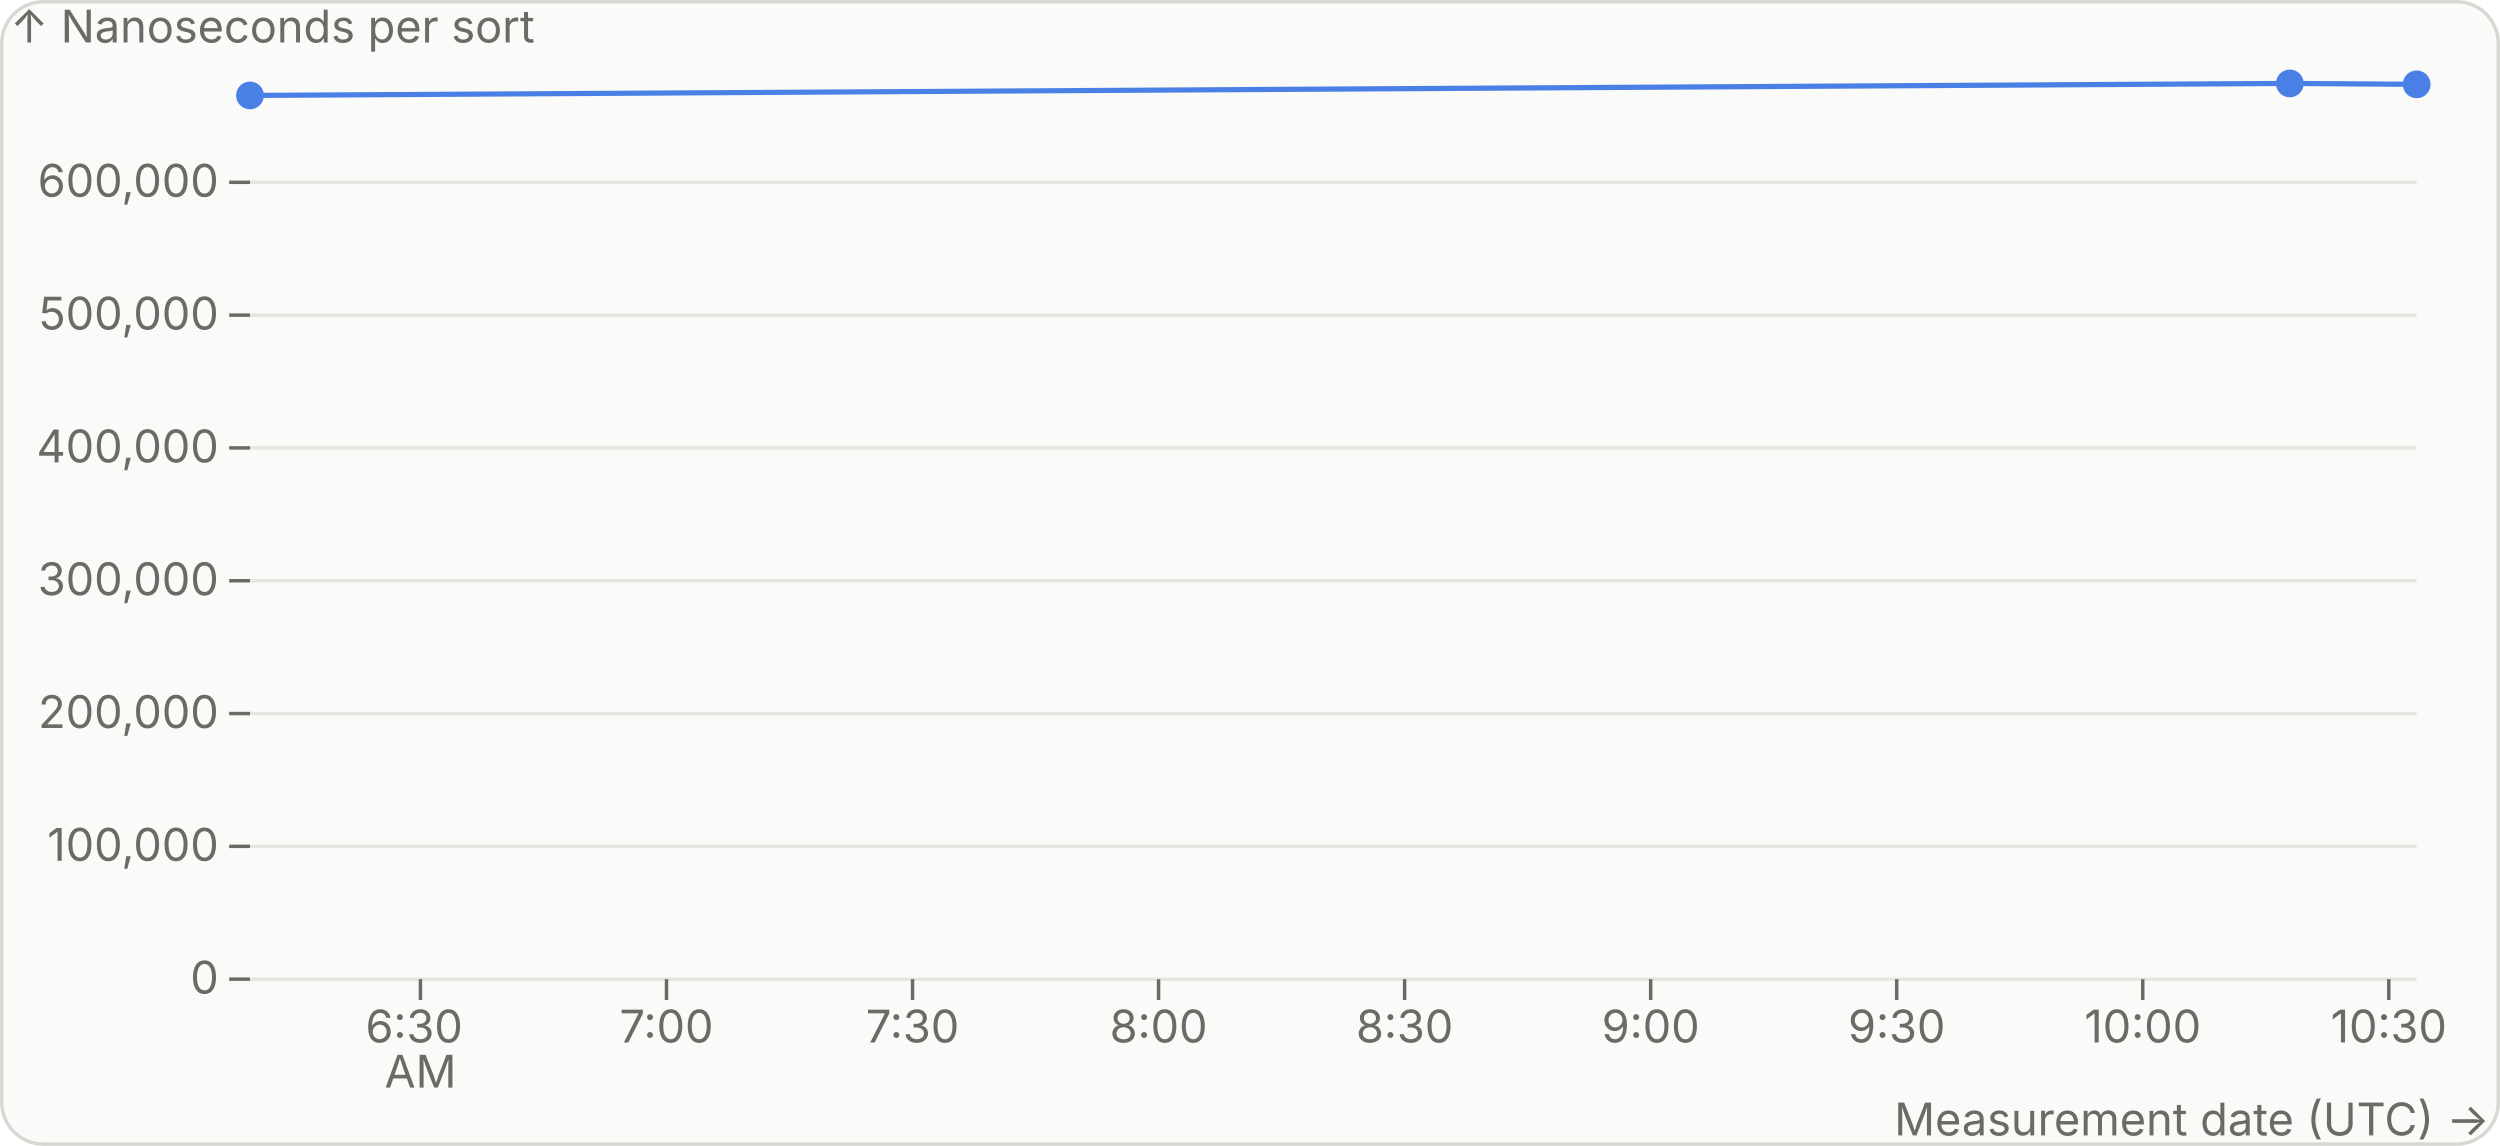
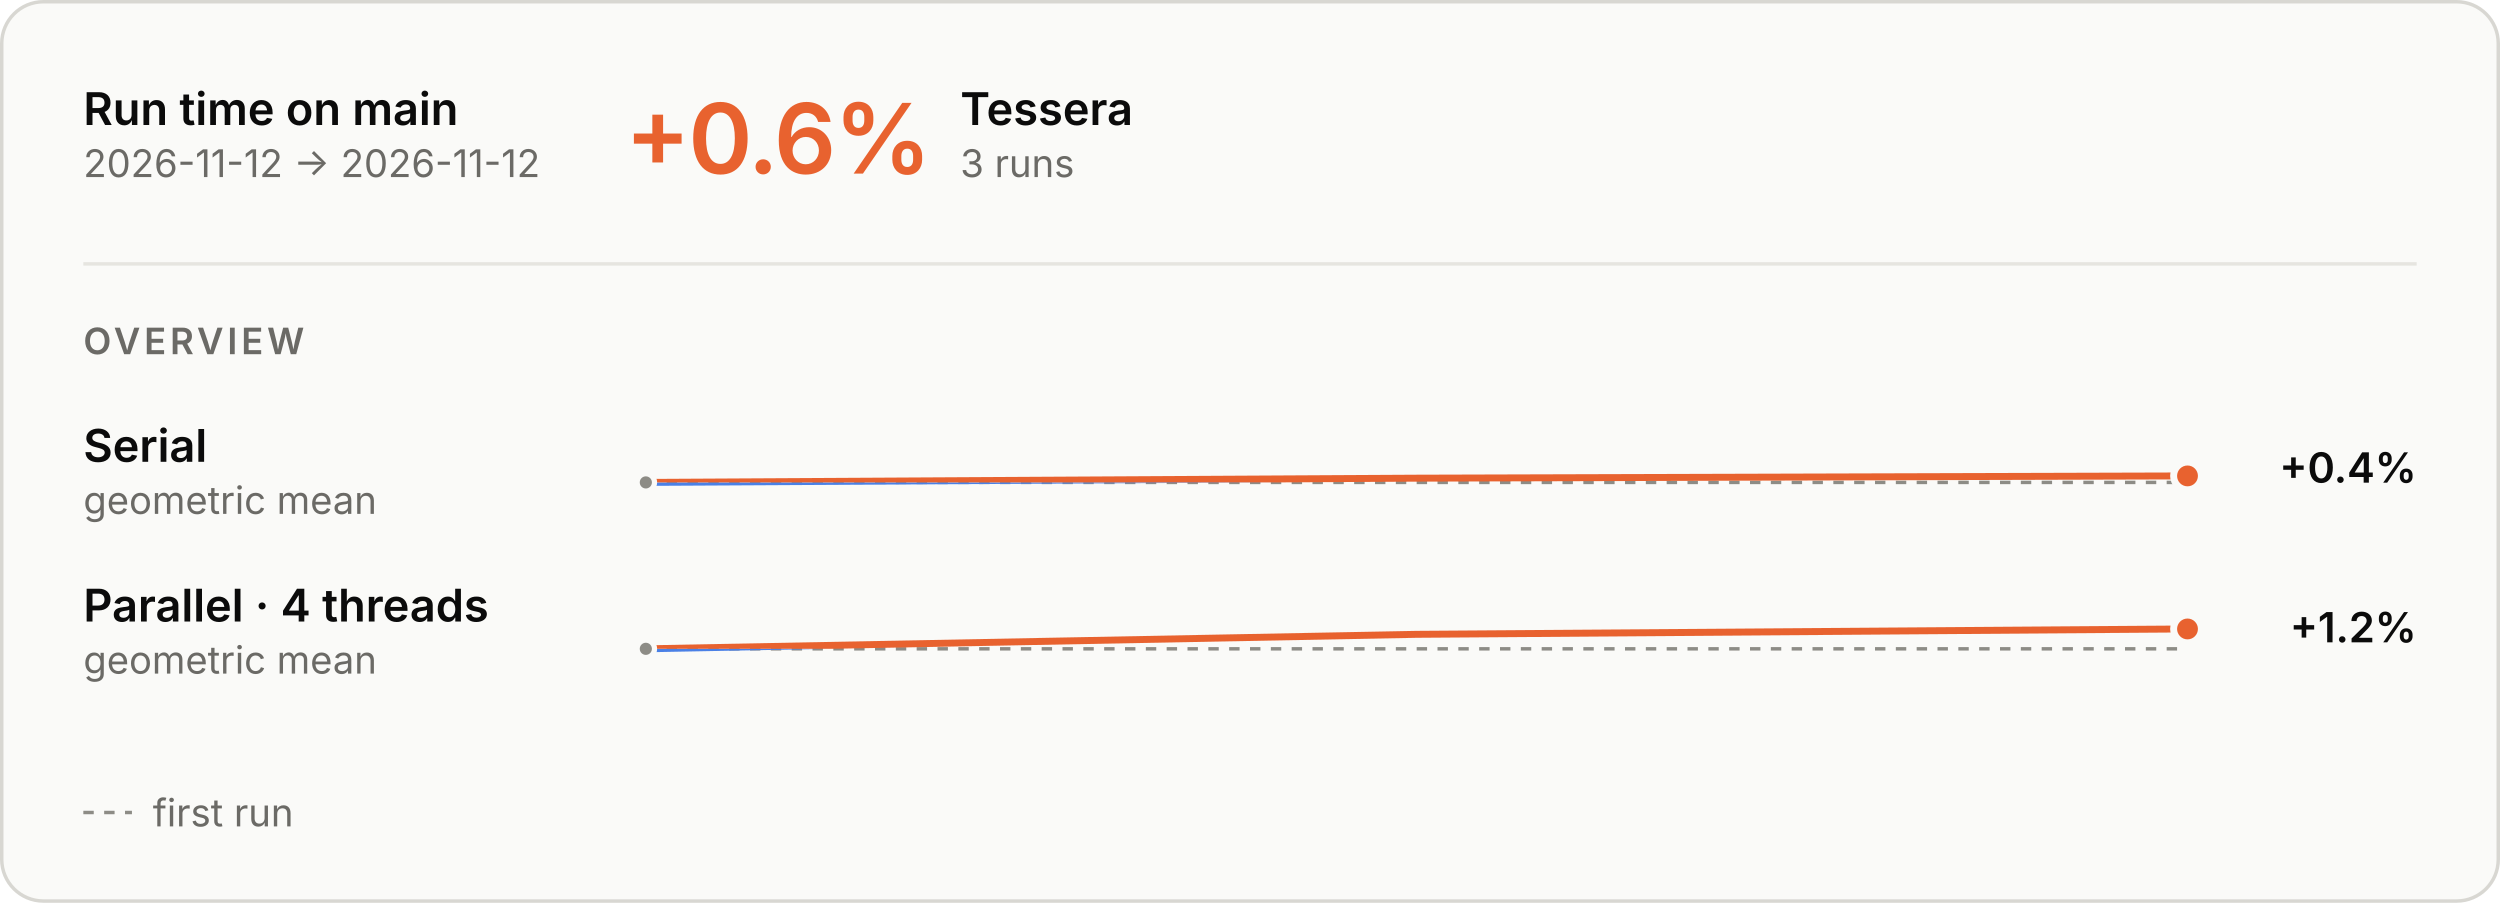
- <svg xmlns="http://www.w3.org/2000/svg" aria-labelledby="main-history-title main-history-description" role="img" style="font-family:Inter, -apple-system, BlinkMacSystemFont, &quot;Segoe UI&quot;, Helvetica, Arial, sans-serif;font-size:13px;background:none" viewBox="0 0 720 330" height="330" width="720" text-anchor="middle" font-size="10" font-family="system-ui, sans-serif" fill="currentColor" class="benchmark-figure">
+ <svg xmlns="http://www.w3.org/2000/svg" aria-describedby="main-overview-description" aria-labelledby="main-overview-title" role="img" style="font-family:Inter, -apple-system, BlinkMacSystemFont, &quot;Segoe UI&quot;, Helvetica, Arial, sans-serif;font-size:13px;background:none" viewBox="0 0 720 260" height="260" width="720" text-anchor="middle" font-size="10" font-family="system-ui, sans-serif" fill="currentColor" class="benchmark-figure">
  <style>:where(.benchmark-figure) {
  --plot-background: white;
  display: block;
  height: auto;
  height: intrinsic;
  max-width: 100%;
}
:where(.benchmark-figure text),
:where(.benchmark-figure tspan) {
  white-space: pre;
}</style>
  <g class="figure-fill-panel figure-stroke-border" stroke="#d8d7d2" fill="#fafaf8" aria-label="rect">
-     <rect rx="12" height="329" width="719" y="0.5" x="0.5" />
+     <rect rx="12" height="259" width="719" y="0.5" x="0.5" />
  </g>
  <style>
    .benchmark-figure { font-feature-settings: "tnum", "cv11"; }
    .benchmark-figure [font-size="10.5"] { letter-spacing: 1.1px; }
    .benchmark-figure [font-size="28"] { font-feature-settings: "pnum"; letter-spacing: -.6px; }
    @media (prefers-color-scheme: dark) { .benchmark-figure .figure-fill-panel { fill: #1e1e1d; }
+ .benchmark-figure .figure-fill-axis { fill: #6f6e69; }
+ .benchmark-figure .figure-fill-ink { fill: #e8e7e3; }
.benchmark-figure .figure-fill-muted { fill: #a3a29b; }
.benchmark-figure .figure-stroke-border { stroke: #3a3a37; }
- .benchmark-figure .figure-stroke-rule { stroke: #30302e; }
- .benchmark-figure .figure-stroke-muted { stroke: #a3a29b; } }
+ .benchmark-figure .figure-stroke-axis { stroke: #6f6e69; }
+ .benchmark-figure .figure-stroke-panel { stroke: #1e1e1d; }
+ .benchmark-figure .figure-stroke-rule { stroke: #30302e; } }
+     html:not(.dark) .benchmark-figure .figure-fill-panel { fill: #fafaf8; }
+ html.dark .benchmark-figure .figure-fill-panel { fill: #1e1e1d; }
+ html:not(.dark) .benchmark-figure .figure-fill-axis { fill: #8d8c86; }
+ html.dark .benchmark-figure .figure-fill-axis { fill: #6f6e69; }
+ html:not(.dark) .benchmark-figure .figure-fill-ink { fill: #0b0b0b; }
+ html.dark .benchmark-figure .figure-fill-ink { fill: #e8e7e3; }
+ html:not(.dark) .benchmark-figure .figure-fill-muted { fill: #6b6a66; }
+ html.dark .benchmark-figure .figure-fill-muted { fill: #a3a29b; }
+ html:not(.dark) .benchmark-figure .figure-stroke-border { stroke: #d8d7d2; }
+ html.dark .benchmark-figure .figure-stroke-border { stroke: #3a3a37; }
+ html:not(.dark) .benchmark-figure .figure-stroke-axis { stroke: #8d8c86; }
+ html.dark .benchmark-figure .figure-stroke-axis { stroke: #6f6e69; }
+ html:not(.dark) .benchmark-figure .figure-stroke-panel { stroke: #fafaf8; }
+ html.dark .benchmark-figure .figure-stroke-panel { stroke: #1e1e1d; }
+ html:not(.dark) .benchmark-figure .figure-stroke-rule { stroke: #e6e5e0; }
+ html.dark .benchmark-figure .figure-stroke-rule { stroke: #30302e; }
  </style>
-   <g class="figure-stroke-rule" stroke="#e6e5e0" aria-hidden="true" aria-label="y-grid">
-     <line y2="282" y1="282" x2="696" x1="72" />
-     <line y2="243.751" y1="243.751" x2="696" x1="72" />
-     <line y2="205.502" y1="205.502" x2="696" x1="72" />
-     <line y2="167.253" y1="167.253" x2="696" x1="72" />
-     <line y2="129.005" y1="129.005" x2="696" x1="72" />
-     <line y2="90.756" y1="90.756" x2="696" x1="72" />
-     <line y2="52.507" y1="52.507" x2="696" x1="72" />
+   <g class="figure-stroke-axis" stroke-dasharray="3 3" stroke="#8d8c86" aria-label="rule">
+     <line y2="138.937" y1="138.937" x2="630" x1="186" />
  </g>
-   <g class="figure-stroke-muted" stroke="#6b6a66" fill="none" aria-hidden="true" aria-label="x-axis tick">
-     <path d="M0,0L0,6" transform="translate(121.0902,282)" />
-     <path d="M0,0L0,6" transform="translate(191.95,282)" />
-     <path d="M0,0L0,6" transform="translate(262.8099,282)" />
-     <path d="M0,0L0,6" transform="translate(333.6698,282)" />
-     <path d="M0,0L0,6" transform="translate(404.5297,282)" />
-     <path d="M0,0L0,6" transform="translate(475.3896,282)" />
-     <path d="M0,0L0,6" transform="translate(546.2494,282)" />
-     <path d="M0,0L0,6" transform="translate(617.1093,282)" />
-     <path d="M0,0L0,6" transform="translate(687.9692,282)" />
+   <clipPath id="main-overview-clip-0">
+     <rect height="14.063" width="444" y="138.937" x="186" />
+   </clipPath>
+   <g clip-path="url(#main-overview-clip-0)" aria-label="line">
+     <g stroke-linecap="round" stroke-linejoin="round" stroke-width="2" stroke="#4a80e6" fill="none">
+       <path d="M186,138.937L408,137.714L630,137.063" />
+     </g>
  </g>
-   <g class="figure-fill-muted" transform="translate(0,9)" font-variant="tabular-nums" fill="#6b6a66" aria-label="x-axis tick label">
-     <text transform="translate(121.0902,282)">
-       <tspan y="0.71em" x="0">6:30</tspan>
-       <tspan dy="1em" x="0">AM</tspan>
-     </text>
-     <text transform="translate(191.95,282)" y="0.71em">7:00</text>
-     <text transform="translate(262.8099,282)" y="0.71em">7:30</text>
-     <text transform="translate(333.6698,282)" y="0.71em">8:00</text>
-     <text transform="translate(404.5297,282)" y="0.71em">8:30</text>
-     <text transform="translate(475.3896,282)" y="0.71em">9:00</text>
-     <text transform="translate(546.2494,282)" y="0.71em">9:30</text>
-     <text transform="translate(617.1093,282)" y="0.71em">10:00</text>
-     <text transform="translate(687.9692,282)" y="0.71em">10:30</text>
+   <clipPath id="main-overview-clip-1">
+     <rect height="15.937" width="444" y="123" x="186" />
+   </clipPath>
+   <g clip-path="url(#main-overview-clip-1)" aria-label="line">
+     <g stroke-linecap="round" stroke-linejoin="round" stroke-width="2" stroke="#e8622f" fill="none">
+       <path d="M186,138.937L408,137.714L630,137.063" />
+     </g>
  </g>
-   <g class="figure-fill-muted" transform="translate(21,45)" text-anchor="end" fill="#6b6a66" aria-label="x-axis label">
-     <text transform="translate(696,282)">Measurement date (UTC) →</text>
+   <g class="figure-fill-axis figure-stroke-panel" stroke-width="1.5" stroke="#fafaf8" fill="#8d8c86" aria-label="dot">
+     <circle r="2.5" cy="138.937" cx="186" />
  </g>
-   <g class="figure-stroke-muted" stroke="#6b6a66" fill="none" aria-hidden="true" aria-label="y-axis tick">
-     <path d="M0,0L-6,0" transform="translate(72,282)" />
-     <path d="M0,0L-6,0" transform="translate(72,243.7511)" />
-     <path d="M0,0L-6,0" transform="translate(72,205.5023)" />
-     <path d="M0,0L-6,0" transform="translate(72,167.2534)" />
-     <path d="M0,0L-6,0" transform="translate(72,129.0046)" />
-     <path d="M0,0L-6,0" transform="translate(72,90.75573)" />
-     <path d="M0,0L-6,0" transform="translate(72,52.50687)" />
+   <g class="figure-stroke-panel" stroke-width="2" stroke="#fafaf8" fill="#e8622f" aria-label="dot">
+     <circle r="4" cy="137.063" cx="630" />
  </g>
-   <g class="figure-fill-muted" transform="translate(-9,0)" font-variant="tabular-nums" text-anchor="end" fill="#6b6a66" aria-label="y-axis tick label">
-     <text transform="translate(72,282)" y="0.32em">0</text>
-     <text transform="translate(72,243.7511)" y="0.32em">100,000</text>
-     <text transform="translate(72,205.5023)" y="0.32em">200,000</text>
-     <text transform="translate(72,167.2534)" y="0.32em">300,000</text>
-     <text transform="translate(72,129.0046)" y="0.32em">400,000</text>
-     <text transform="translate(72,90.75573)" y="0.32em">500,000</text>
-     <text transform="translate(72,52.50687)" y="0.32em">600,000</text>
+   <g class="figure-stroke-axis" stroke-dasharray="3 3" stroke="#8d8c86" aria-label="rule">
+     <line y2="186.862" y1="186.862" x2="630" x1="186" />
  </g>
-   <g class="figure-fill-muted" transform="translate(-69,-21)" text-anchor="start" fill="#6b6a66" aria-label="y-axis label">
-     <text transform="translate(72,24)" y="0.71em">↑ Nanoseconds per sort</text>
+   <clipPath id="main-overview-clip-2">
+     <rect height="12.138" width="444" y="186.862" x="186" />
+   </clipPath>
+   <g clip-path="url(#main-overview-clip-2)" aria-label="line">
+     <g stroke-linecap="round" stroke-linejoin="round" stroke-width="2" stroke="#4a80e6" fill="none">
+       <path d="M186,186.862L408,182.687L630,181.138" />
+     </g>
  </g>
-   <g stroke-linecap="round" stroke-linejoin="round" stroke-width="1.5" stroke="#4a80e6" fill="none" aria-label="line">
-     <path d="M72,27.488L659.468,24.027L696,24.287" />
+   <clipPath id="main-overview-clip-3">
+     <rect height="17.862" width="444" y="169" x="186" />
+   </clipPath>
+   <g clip-path="url(#main-overview-clip-3)" aria-label="line">
+     <g stroke-linecap="round" stroke-linejoin="round" stroke-width="2" stroke="#e8622f" fill="none">
+       <path d="M186,186.862L408,182.687L630,181.138" />
+     </g>
  </g>
-   <g stroke="#4a80e6" aria-label="rule">
-     <line y2="27.465" y1="27.504" x2="72" x1="72" />
-     <line y2="24" y1="24.05" x2="659.468" x1="659.468" />
-     <line y2="24.268" y1="24.306" x2="696" x1="696" />
+   <g class="figure-fill-axis figure-stroke-panel" stroke-width="1.5" stroke="#fafaf8" fill="#8d8c86" aria-label="dot">
+     <circle r="2.5" cy="186.862" cx="186" />
  </g>
-   <g fill="#4a80e6" aria-label="dot">
-     <a href="https://github.com/Yikai-Liao/tessera-sort/commit/1fd12fedf39aa384a92266398045068e1ec486a6" fill="inherit">
-       <circle r="4" cy="27.488" cx="72" />
-     </a>
-     <a href="https://github.com/Yikai-Liao/tessera-sort/commit/3325624716b74c9de97f03118a3da3c497929703" fill="inherit">
-       <circle r="4" cy="24.027" cx="659.468" />
-     </a>
-     <a href="https://github.com/Yikai-Liao/tessera-sort/commit/ff2a8c7603dd79a0c85c66cbb89d4e27349793a4" fill="inherit">
-       <circle r="4" cy="24.287" cx="696" />
-     </a>
+   <g class="figure-stroke-panel" stroke-width="2" stroke="#fafaf8" fill="#e8622f" aria-label="dot">
+     <circle r="4" cy="181.138" cx="630" />
+   </g>
+   <g class="figure-fill-ink" font-weight="600" font-size="13" text-anchor="start" fill="#0b0b0b" aria-label="text">
+     <text transform="translate(24,36)">Run time on main</text>
+   </g>
+   <g class="figure-fill-muted" font-weight="400" font-size="11" text-anchor="start" fill="#6b6a66" aria-label="text">
+     <text transform="translate(24,51)">2026-11-12 → 2026-11-12</text>
+   </g>
+   <g class="figure-stroke-rule" stroke="#e6e5e0" aria-label="rule">
+     <line y2="76" y1="76" x2="696" x1="24" />
+   </g>
+   <g font-weight="600" font-size="28" text-anchor="start" fill="#e8622f" aria-label="text">
+     <text transform="translate(180,50)">+0.6%</text>
+   </g>
+   <g class="figure-fill-ink" font-weight="600" font-size="13" text-anchor="start" fill="#0b0b0b" aria-label="text">
+     <text transform="translate(276.56,36)">Tessera</text>
+   </g>
+   <g class="figure-fill-muted" font-weight="400" font-size="11" text-anchor="start" fill="#6b6a66" aria-label="text">
+     <text transform="translate(276.56,51)">3 runs</text>
+   </g>
+   <g class="figure-fill-muted" font-weight="600" font-size="10.5" text-anchor="start" fill="#6b6a66" aria-label="text">
+     <text transform="translate(24,102)">OVERVIEW</text>
+   </g>
+   <g class="figure-fill-ink" font-weight="600" font-size="13" text-anchor="start" fill="#0b0b0b" aria-label="text">
+     <text transform="translate(24,133)">Serial</text>
+   </g>
+   <g class="figure-fill-muted" font-weight="400" font-size="11" text-anchor="start" fill="#6b6a66" aria-label="text">
+     <text transform="translate(24,148)">geometric mean</text>
+   </g>
+   <g class="figure-fill-ink" font-weight="600" font-size="12" text-anchor="end" fill="#0b0b0b" aria-label="text">
+     <text transform="translate(696,139)">+0.4%</text>
+   </g>
+   <g class="figure-fill-ink" font-weight="600" font-size="13" text-anchor="start" fill="#0b0b0b" aria-label="text">
+     <text transform="translate(24,179)">Parallel · 4 threads</text>
+   </g>
+   <g class="figure-fill-muted" font-weight="400" font-size="11" text-anchor="start" fill="#6b6a66" aria-label="text">
+     <text transform="translate(24,194)">geometric mean</text>
+   </g>
+   <g class="figure-fill-ink" font-weight="600" font-size="12" text-anchor="end" fill="#0b0b0b" aria-label="text">
+     <text transform="translate(696,185)">+1.2%</text>
+   </g>
+   <g class="figure-stroke-axis" stroke-dasharray="3 3" stroke="#8d8c86" aria-label="rule">
+     <line y2="234" y1="234" x2="38" x1="24" />
+   </g>
+   <g class="figure-fill-muted" font-weight="400" font-size="11" text-anchor="start" fill="#6b6a66" aria-label="text">
+     <text transform="translate(44,238)">first run</text>
  </g>
</svg>
